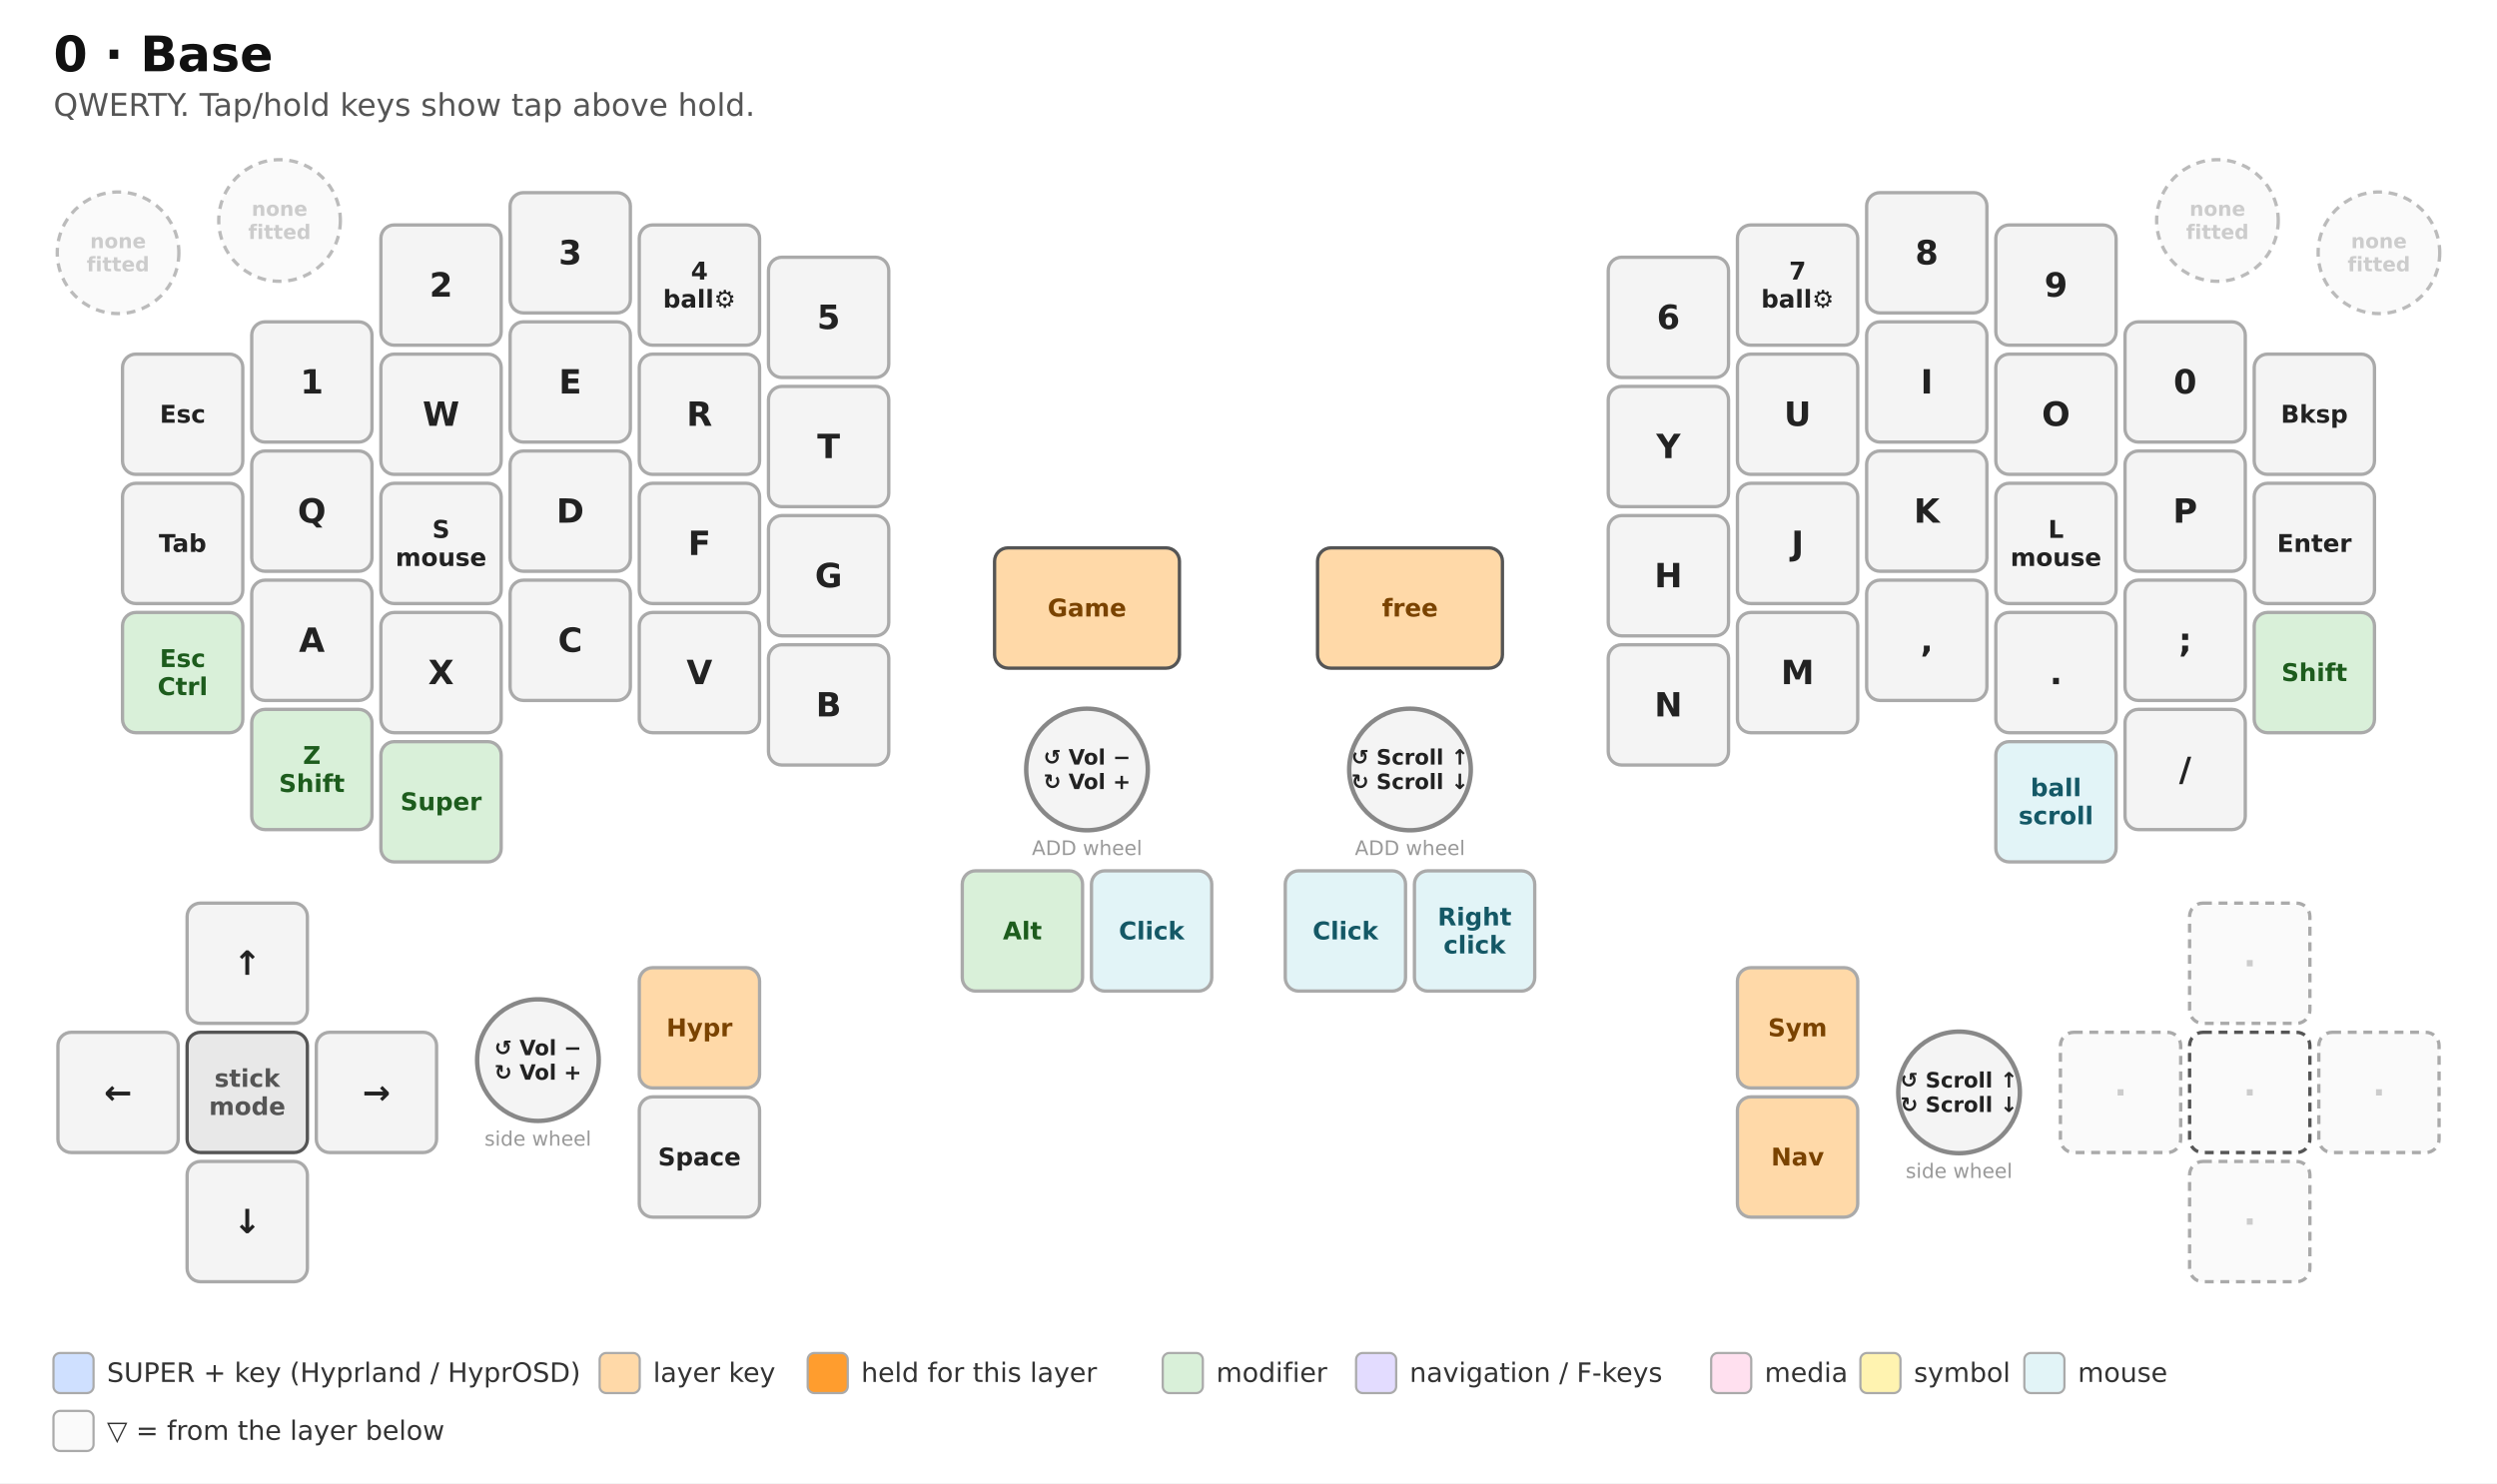
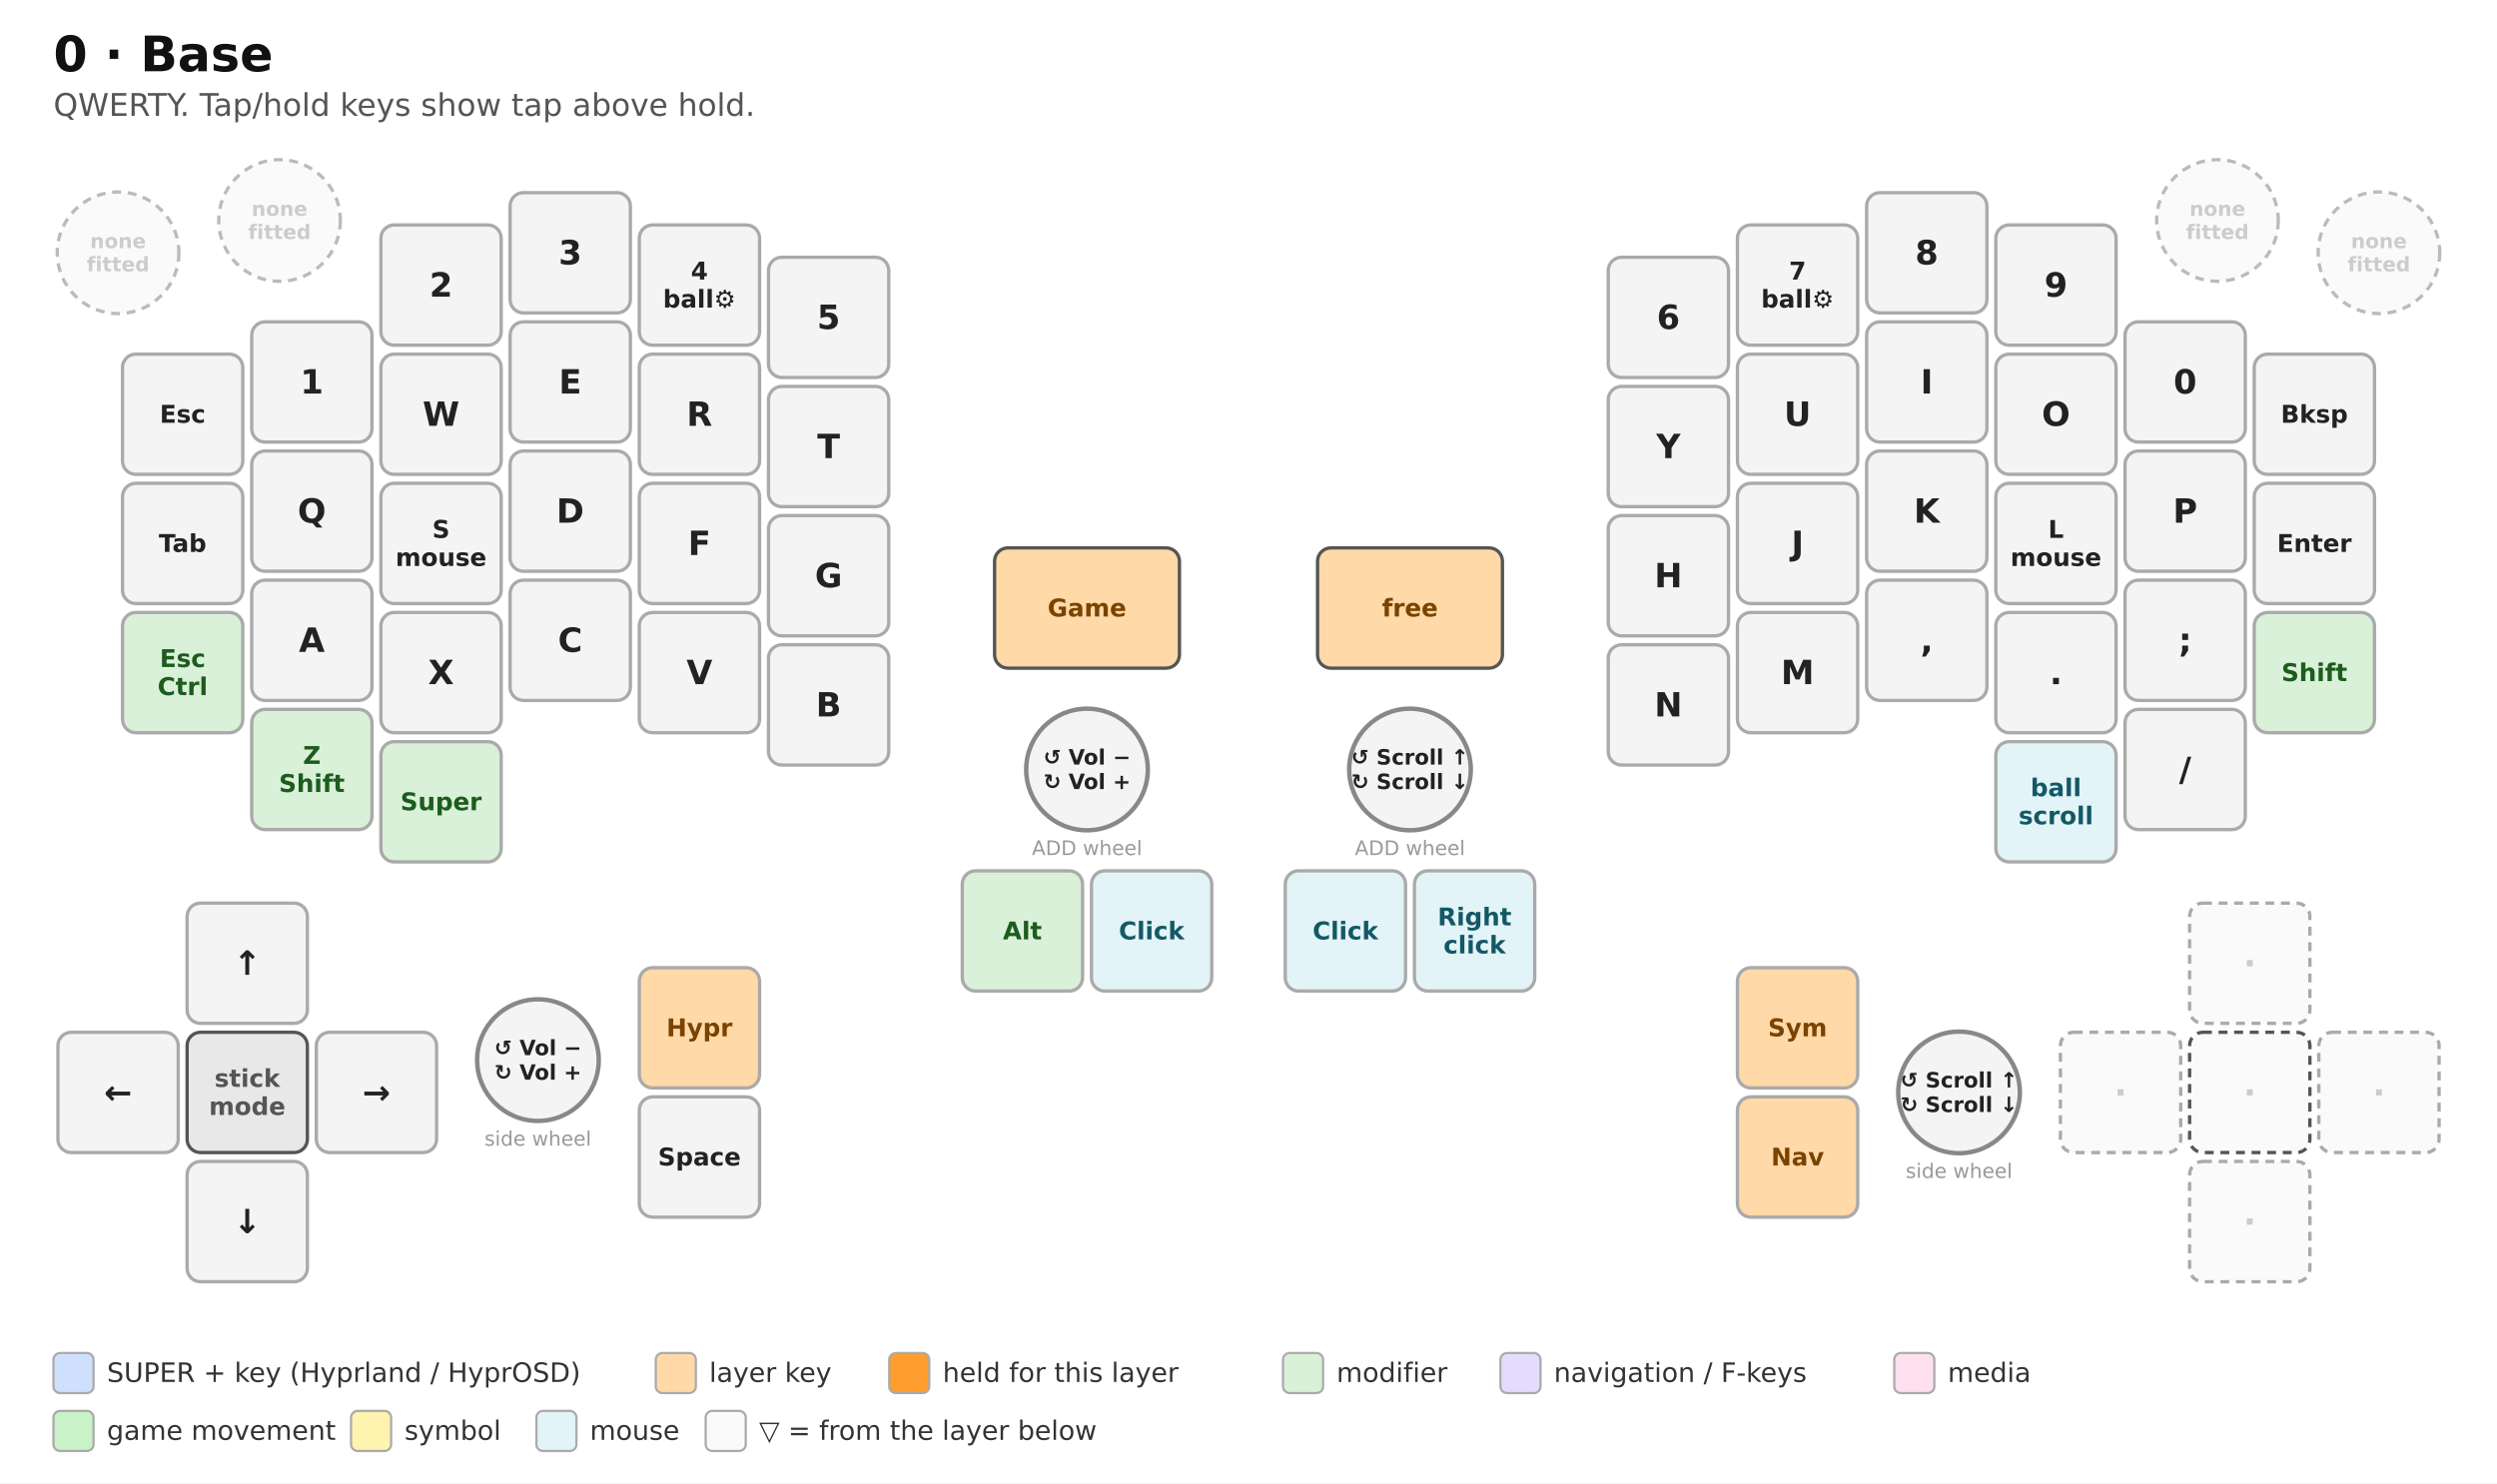
<svg xmlns="http://www.w3.org/2000/svg" width="1121" height="666" font-family="DejaVu Sans, sans-serif">
  <rect width="100%" height="100%" fill="#ffffff" />
  <text x="24" y="32" fill="#111" font-size="22" font-weight="700">0 · Base</text>
  <text x="24" y="52" fill="#555" font-size="14">QWERTY. Tap/hold keys show tap above hold.</text>
  <circle cx="125.5" cy="99.0" r="27.3" fill="#fafafa" stroke="#bbb" stroke-width="1.5" stroke-dasharray="4 3" />
  <text x="125.5" y="93.8" fill="#ccc" font-size="9" font-weight="600" text-anchor="middle" dominant-baseline="central">none</text>
  <text x="125.5" y="104.2" fill="#ccc" font-size="9" font-weight="600" text-anchor="middle" dominant-baseline="central">fitted</text>
  <circle cx="995.5" cy="99.0" r="27.3" fill="#fafafa" stroke="#bbb" stroke-width="1.5" stroke-dasharray="4 3" />
  <text x="995.5" y="93.8" fill="#ccc" font-size="9" font-weight="600" text-anchor="middle" dominant-baseline="central">none</text>
  <text x="995.5" y="104.2" fill="#ccc" font-size="9" font-weight="600" text-anchor="middle" dominant-baseline="central">fitted</text>
  <circle cx="53.0" cy="113.5" r="27.3" fill="#fafafa" stroke="#bbb" stroke-width="1.5" stroke-dasharray="4 3" />
  <text x="53.0" y="108.3" fill="#ccc" font-size="9" font-weight="600" text-anchor="middle" dominant-baseline="central">none</text>
  <text x="53.0" y="118.7" fill="#ccc" font-size="9" font-weight="600" text-anchor="middle" dominant-baseline="central">fitted</text>
  <rect x="229.0" y="86.5" width="54.0" height="54.0" rx="6" fill="#f4f4f4" stroke="#aaa" stroke-width="1.5" />
  <text x="256.0" y="113.5" fill="#222" font-size="15" font-weight="600" text-anchor="middle" dominant-baseline="central">3</text>
  <rect x="838.0" y="86.5" width="54.0" height="54.0" rx="6" fill="#f4f4f4" stroke="#aaa" stroke-width="1.5" />
  <text x="865.0" y="113.5" fill="#222" font-size="15" font-weight="600" text-anchor="middle" dominant-baseline="central">8</text>
  <circle cx="1068.0" cy="113.5" r="27.3" fill="#fafafa" stroke="#bbb" stroke-width="1.5" stroke-dasharray="4 3" />
  <text x="1068.0" y="108.3" fill="#ccc" font-size="9" font-weight="600" text-anchor="middle" dominant-baseline="central">none</text>
  <text x="1068.0" y="118.7" fill="#ccc" font-size="9" font-weight="600" text-anchor="middle" dominant-baseline="central">fitted</text>
  <rect x="171.0" y="101.0" width="54.0" height="54.0" rx="6" fill="#f4f4f4" stroke="#aaa" stroke-width="1.5" />
  <text x="198.0" y="128.0" fill="#222" font-size="15" font-weight="600" text-anchor="middle" dominant-baseline="central">2</text>
  <rect x="287.0" y="101.0" width="54.0" height="54.0" rx="6" fill="#f4f4f4" stroke="#aaa" stroke-width="1.5" />
  <text x="314.0" y="121.7" fill="#222" font-size="11" font-weight="600" text-anchor="middle" dominant-baseline="central">4</text>
  <text x="314.0" y="134.3" fill="#222" font-size="11" font-weight="600" text-anchor="middle" dominant-baseline="central">ball⚙</text>
  <rect x="780.0" y="101.0" width="54.0" height="54.0" rx="6" fill="#f4f4f4" stroke="#aaa" stroke-width="1.5" />
  <text x="807.0" y="121.7" fill="#222" font-size="11" font-weight="600" text-anchor="middle" dominant-baseline="central">7</text>
  <text x="807.0" y="134.3" fill="#222" font-size="11" font-weight="600" text-anchor="middle" dominant-baseline="central">ball⚙</text>
  <rect x="896.0" y="101.0" width="54.0" height="54.0" rx="6" fill="#f4f4f4" stroke="#aaa" stroke-width="1.5" />
  <text x="923.0" y="128.0" fill="#222" font-size="15" font-weight="600" text-anchor="middle" dominant-baseline="central">9</text>
  <rect x="345.0" y="115.5" width="54.0" height="54.0" rx="6" fill="#f4f4f4" stroke="#aaa" stroke-width="1.5" />
  <text x="372.0" y="142.5" fill="#222" font-size="15" font-weight="600" text-anchor="middle" dominant-baseline="central">5</text>
  <rect x="722.0" y="115.5" width="54.0" height="54.0" rx="6" fill="#f4f4f4" stroke="#aaa" stroke-width="1.5" />
  <text x="749.0" y="142.5" fill="#222" font-size="15" font-weight="600" text-anchor="middle" dominant-baseline="central">6</text>
  <rect x="113.0" y="144.5" width="54.0" height="54.0" rx="6" fill="#f4f4f4" stroke="#aaa" stroke-width="1.5" />
  <text x="140.0" y="171.5" fill="#222" font-size="15" font-weight="600" text-anchor="middle" dominant-baseline="central">1</text>
  <rect x="229.0" y="144.5" width="54.0" height="54.0" rx="6" fill="#f4f4f4" stroke="#aaa" stroke-width="1.5" />
  <text x="256.0" y="171.5" fill="#222" font-size="15" font-weight="600" text-anchor="middle" dominant-baseline="central">E</text>
  <rect x="838.0" y="144.5" width="54.0" height="54.0" rx="6" fill="#f4f4f4" stroke="#aaa" stroke-width="1.5" />
  <text x="865.0" y="171.5" fill="#222" font-size="15" font-weight="600" text-anchor="middle" dominant-baseline="central">I</text>
  <rect x="954.0" y="144.5" width="54.0" height="54.0" rx="6" fill="#f4f4f4" stroke="#aaa" stroke-width="1.5" />
  <text x="981.0" y="171.5" fill="#222" font-size="15" font-weight="600" text-anchor="middle" dominant-baseline="central">0</text>
  <rect x="55.0" y="159.0" width="54.0" height="54.0" rx="6" fill="#f4f4f4" stroke="#aaa" stroke-width="1.5" />
  <text x="82.0" y="186.0" fill="#222" font-size="11" font-weight="600" text-anchor="middle" dominant-baseline="central">Esc</text>
  <rect x="171.0" y="159.0" width="54.0" height="54.0" rx="6" fill="#f4f4f4" stroke="#aaa" stroke-width="1.5" />
  <text x="198.0" y="186.0" fill="#222" font-size="15" font-weight="600" text-anchor="middle" dominant-baseline="central">W</text>
  <rect x="287.0" y="159.0" width="54.0" height="54.0" rx="6" fill="#f4f4f4" stroke="#aaa" stroke-width="1.5" />
  <text x="314.0" y="186.0" fill="#222" font-size="15" font-weight="600" text-anchor="middle" dominant-baseline="central">R</text>
  <rect x="780.0" y="159.0" width="54.0" height="54.0" rx="6" fill="#f4f4f4" stroke="#aaa" stroke-width="1.5" />
  <text x="807.0" y="186.0" fill="#222" font-size="15" font-weight="600" text-anchor="middle" dominant-baseline="central">U</text>
  <rect x="896.0" y="159.0" width="54.0" height="54.0" rx="6" fill="#f4f4f4" stroke="#aaa" stroke-width="1.5" />
  <text x="923.0" y="186.0" fill="#222" font-size="15" font-weight="600" text-anchor="middle" dominant-baseline="central">O</text>
  <rect x="1012.0" y="159.0" width="54.0" height="54.0" rx="6" fill="#f4f4f4" stroke="#aaa" stroke-width="1.5" />
  <text x="1039.0" y="186.0" fill="#222" font-size="11" font-weight="600" text-anchor="middle" dominant-baseline="central">Bksp</text>
  <rect x="345.0" y="173.5" width="54.0" height="54.0" rx="6" fill="#f4f4f4" stroke="#aaa" stroke-width="1.5" />
  <text x="372.0" y="200.5" fill="#222" font-size="15" font-weight="600" text-anchor="middle" dominant-baseline="central">T</text>
  <rect x="722.0" y="173.5" width="54.0" height="54.0" rx="6" fill="#f4f4f4" stroke="#aaa" stroke-width="1.5" />
  <text x="749.0" y="200.5" fill="#222" font-size="15" font-weight="600" text-anchor="middle" dominant-baseline="central">Y</text>
  <rect x="113.0" y="202.5" width="54.0" height="54.0" rx="6" fill="#f4f4f4" stroke="#aaa" stroke-width="1.5" />
  <text x="140.0" y="229.5" fill="#222" font-size="15" font-weight="600" text-anchor="middle" dominant-baseline="central">Q</text>
  <rect x="229.0" y="202.5" width="54.0" height="54.0" rx="6" fill="#f4f4f4" stroke="#aaa" stroke-width="1.5" />
  <text x="256.0" y="229.5" fill="#222" font-size="15" font-weight="600" text-anchor="middle" dominant-baseline="central">D</text>
  <rect x="838.0" y="202.5" width="54.0" height="54.0" rx="6" fill="#f4f4f4" stroke="#aaa" stroke-width="1.5" />
  <text x="865.0" y="229.5" fill="#222" font-size="15" font-weight="600" text-anchor="middle" dominant-baseline="central">K</text>
  <rect x="954.0" y="202.5" width="54.0" height="54.0" rx="6" fill="#f4f4f4" stroke="#aaa" stroke-width="1.5" />
  <text x="981.0" y="229.5" fill="#222" font-size="15" font-weight="600" text-anchor="middle" dominant-baseline="central">P</text>
  <rect x="55.0" y="217.0" width="54.0" height="54.0" rx="6" fill="#f4f4f4" stroke="#aaa" stroke-width="1.5" />
  <text x="82.0" y="244.0" fill="#222" font-size="11" font-weight="600" text-anchor="middle" dominant-baseline="central">Tab</text>
  <rect x="171.0" y="217.0" width="54.0" height="54.0" rx="6" fill="#f4f4f4" stroke="#aaa" stroke-width="1.5" />
  <text x="198.0" y="237.7" fill="#222" font-size="11" font-weight="600" text-anchor="middle" dominant-baseline="central">S</text>
  <text x="198.0" y="250.3" fill="#222" font-size="11" font-weight="600" text-anchor="middle" dominant-baseline="central">mouse</text>
  <rect x="287.0" y="217.0" width="54.0" height="54.0" rx="6" fill="#f4f4f4" stroke="#aaa" stroke-width="1.5" />
  <text x="314.0" y="244.0" fill="#222" font-size="15" font-weight="600" text-anchor="middle" dominant-baseline="central">F</text>
  <rect x="780.0" y="217.0" width="54.0" height="54.0" rx="6" fill="#f4f4f4" stroke="#aaa" stroke-width="1.5" />
  <text x="807.0" y="244.0" fill="#222" font-size="15" font-weight="600" text-anchor="middle" dominant-baseline="central">J</text>
  <rect x="896.0" y="217.0" width="54.0" height="54.0" rx="6" fill="#f4f4f4" stroke="#aaa" stroke-width="1.5" />
  <text x="923.0" y="237.7" fill="#222" font-size="11" font-weight="600" text-anchor="middle" dominant-baseline="central">L</text>
  <text x="923.0" y="250.3" fill="#222" font-size="11" font-weight="600" text-anchor="middle" dominant-baseline="central">mouse</text>
  <rect x="1012.0" y="217.0" width="54.0" height="54.0" rx="6" fill="#f4f4f4" stroke="#aaa" stroke-width="1.5" />
  <text x="1039.0" y="244.0" fill="#222" font-size="11" font-weight="600" text-anchor="middle" dominant-baseline="central">Enter</text>
  <rect x="345.0" y="231.5" width="54.0" height="54.0" rx="6" fill="#f4f4f4" stroke="#aaa" stroke-width="1.5" />
  <text x="372.0" y="258.5" fill="#222" font-size="15" font-weight="600" text-anchor="middle" dominant-baseline="central">G</text>
  <rect x="722.0" y="231.5" width="54.0" height="54.0" rx="6" fill="#f4f4f4" stroke="#aaa" stroke-width="1.5" />
  <text x="749.0" y="258.5" fill="#222" font-size="15" font-weight="600" text-anchor="middle" dominant-baseline="central">H</text>
  <rect x="446.5" y="246.0" width="83.0" height="54.0" rx="6" fill="#ffd9a8" stroke="#555" stroke-width="1.5" />
  <text x="488.0" y="273.0" fill="#7a4300" font-size="11" font-weight="600" text-anchor="middle" dominant-baseline="central">Game</text>
  <rect x="591.5" y="246.0" width="83.0" height="54.0" rx="6" fill="#ffd9a8" stroke="#555" stroke-width="1.5" />
  <text x="633.0" y="273.0" fill="#7a4300" font-size="11" font-weight="600" text-anchor="middle" dominant-baseline="central">free</text>
  <rect x="113.0" y="260.5" width="54.0" height="54.0" rx="6" fill="#f4f4f4" stroke="#aaa" stroke-width="1.5" />
  <text x="140.0" y="287.5" fill="#222" font-size="15" font-weight="600" text-anchor="middle" dominant-baseline="central">A</text>
  <rect x="229.0" y="260.5" width="54.0" height="54.0" rx="6" fill="#f4f4f4" stroke="#aaa" stroke-width="1.5" />
  <text x="256.0" y="287.5" fill="#222" font-size="15" font-weight="600" text-anchor="middle" dominant-baseline="central">C</text>
  <rect x="838.0" y="260.5" width="54.0" height="54.0" rx="6" fill="#f4f4f4" stroke="#aaa" stroke-width="1.5" />
  <text x="865.0" y="287.5" fill="#222" font-size="15" font-weight="600" text-anchor="middle" dominant-baseline="central">,</text>
  <rect x="954.0" y="260.5" width="54.0" height="54.0" rx="6" fill="#f4f4f4" stroke="#aaa" stroke-width="1.5" />
  <text x="981.0" y="287.5" fill="#222" font-size="15" font-weight="600" text-anchor="middle" dominant-baseline="central">;</text>
  <rect x="55.0" y="275.0" width="54.0" height="54.0" rx="6" fill="#d9f0d9" stroke="#aaa" stroke-width="1.5" />
  <text x="82.0" y="295.7" fill="#1d5c1d" font-size="11" font-weight="600" text-anchor="middle" dominant-baseline="central">Esc</text>
  <text x="82.0" y="308.3" fill="#1d5c1d" font-size="11" font-weight="600" text-anchor="middle" dominant-baseline="central">Ctrl</text>
  <rect x="171.0" y="275.0" width="54.0" height="54.0" rx="6" fill="#f4f4f4" stroke="#aaa" stroke-width="1.5" />
  <text x="198.0" y="302.0" fill="#222" font-size="15" font-weight="600" text-anchor="middle" dominant-baseline="central">X</text>
  <rect x="287.0" y="275.0" width="54.0" height="54.0" rx="6" fill="#f4f4f4" stroke="#aaa" stroke-width="1.5" />
  <text x="314.0" y="302.0" fill="#222" font-size="15" font-weight="600" text-anchor="middle" dominant-baseline="central">V</text>
  <rect x="780.0" y="275.0" width="54.0" height="54.0" rx="6" fill="#f4f4f4" stroke="#aaa" stroke-width="1.5" />
  <text x="807.0" y="302.0" fill="#222" font-size="15" font-weight="600" text-anchor="middle" dominant-baseline="central">M</text>
  <rect x="896.0" y="275.0" width="54.0" height="54.0" rx="6" fill="#f4f4f4" stroke="#aaa" stroke-width="1.5" />
  <text x="923.0" y="302.0" fill="#222" font-size="15" font-weight="600" text-anchor="middle" dominant-baseline="central">.</text>
  <rect x="1012.0" y="275.0" width="54.0" height="54.0" rx="6" fill="#d9f0d9" stroke="#aaa" stroke-width="1.5" />
  <text x="1039.0" y="302.0" fill="#1d5c1d" font-size="11" font-weight="600" text-anchor="middle" dominant-baseline="central">Shift</text>
  <rect x="345.0" y="289.5" width="54.0" height="54.0" rx="6" fill="#f4f4f4" stroke="#aaa" stroke-width="1.5" />
  <text x="372.0" y="316.5" fill="#222" font-size="15" font-weight="600" text-anchor="middle" dominant-baseline="central">B</text>
  <rect x="722.0" y="289.5" width="54.0" height="54.0" rx="6" fill="#f4f4f4" stroke="#aaa" stroke-width="1.5" />
  <text x="749.0" y="316.5" fill="#222" font-size="15" font-weight="600" text-anchor="middle" dominant-baseline="central">N</text>
  <rect x="113.0" y="318.5" width="54.0" height="54.0" rx="6" fill="#d9f0d9" stroke="#aaa" stroke-width="1.5" />
  <text x="140.0" y="339.2" fill="#1d5c1d" font-size="11" font-weight="600" text-anchor="middle" dominant-baseline="central">Z</text>
  <text x="140.0" y="351.8" fill="#1d5c1d" font-size="11" font-weight="600" text-anchor="middle" dominant-baseline="central">Shift</text>
  <circle cx="488.0" cy="345.5" r="27.3" fill="#f4f4f4" stroke="#888" stroke-width="2" />
  <text x="488.0" y="340.0" fill="#222" font-size="9.5" font-weight="600" text-anchor="middle" dominant-baseline="central">↺ Vol −</text>
  <text x="488.0" y="351.0" fill="#222" font-size="9.5" font-weight="600" text-anchor="middle" dominant-baseline="central">↻ Vol +</text>
  <text x="488.0" y="380.8" fill="#999" font-size="9" font-weight="400" text-anchor="middle" dominant-baseline="central">ADD wheel</text>
  <circle cx="633.0" cy="345.5" r="27.3" fill="#f4f4f4" stroke="#888" stroke-width="2" />
  <text x="633.0" y="340.0" fill="#222" font-size="9.5" font-weight="600" text-anchor="middle" dominant-baseline="central">↺ Scroll ↑</text>
  <text x="633.0" y="351.0" fill="#222" font-size="9.5" font-weight="600" text-anchor="middle" dominant-baseline="central">↻ Scroll ↓</text>
  <text x="633.0" y="380.8" fill="#999" font-size="9" font-weight="400" text-anchor="middle" dominant-baseline="central">ADD wheel</text>
  <rect x="954.0" y="318.5" width="54.0" height="54.0" rx="6" fill="#f4f4f4" stroke="#aaa" stroke-width="1.5" />
  <text x="981.0" y="345.5" fill="#222" font-size="15" font-weight="600" text-anchor="middle" dominant-baseline="central">/</text>
  <rect x="171.0" y="333.0" width="54.0" height="54.0" rx="6" fill="#d9f0d9" stroke="#aaa" stroke-width="1.5" />
  <text x="198.0" y="360.0" fill="#1d5c1d" font-size="11" font-weight="600" text-anchor="middle" dominant-baseline="central">Super</text>
  <rect x="896.0" y="333.0" width="54.0" height="54.0" rx="6" fill="#e2f4f7" stroke="#aaa" stroke-width="1.5" />
  <text x="923.0" y="353.7" fill="#145866" font-size="11" font-weight="600" text-anchor="middle" dominant-baseline="central">ball</text>
  <text x="923.0" y="366.3" fill="#145866" font-size="11" font-weight="600" text-anchor="middle" dominant-baseline="central">scroll</text>
  <rect x="432.0" y="391.0" width="54.0" height="54.0" rx="6" fill="#d9f0d9" stroke="#aaa" stroke-width="1.5" />
  <text x="459.0" y="418.0" fill="#1d5c1d" font-size="11" font-weight="600" text-anchor="middle" dominant-baseline="central">Alt</text>
  <rect x="490.0" y="391.0" width="54.0" height="54.0" rx="6" fill="#e2f4f7" stroke="#aaa" stroke-width="1.5" />
  <text x="517.0" y="418.0" fill="#145866" font-size="11" font-weight="600" text-anchor="middle" dominant-baseline="central">Click</text>
  <rect x="577.0" y="391.0" width="54.0" height="54.0" rx="6" fill="#e2f4f7" stroke="#aaa" stroke-width="1.5" />
  <text x="604.0" y="418.0" fill="#145866" font-size="11" font-weight="600" text-anchor="middle" dominant-baseline="central">Click</text>
  <rect x="635.0" y="391.0" width="54.0" height="54.0" rx="6" fill="#e2f4f7" stroke="#aaa" stroke-width="1.5" />
  <text x="662.0" y="411.7" fill="#145866" font-size="11" font-weight="600" text-anchor="middle" dominant-baseline="central">Right</text>
  <text x="662.0" y="424.3" fill="#145866" font-size="11" font-weight="600" text-anchor="middle" dominant-baseline="central">click</text>
  <rect x="84.0" y="405.5" width="54.0" height="54.0" rx="6" fill="#f4f4f4" stroke="#aaa" stroke-width="1.5" />
  <text x="111.0" y="432.5" fill="#222" font-size="15" font-weight="600" text-anchor="middle" dominant-baseline="central">↑</text>
  <rect x="983.0" y="405.5" width="54.0" height="54.0" rx="6" fill="#fafafa" stroke="#aaa" stroke-width="1.5" stroke-dasharray="4 3" />
  <text x="1010.0" y="432.5" fill="#ccc" font-size="15" font-weight="600" text-anchor="middle" dominant-baseline="central">·</text>
  <rect x="287.0" y="434.5" width="54.0" height="54.0" rx="6" fill="#ffd9a8" stroke="#aaa" stroke-width="1.5" />
  <text x="314.0" y="461.5" fill="#7a4300" font-size="11" font-weight="600" text-anchor="middle" dominant-baseline="central">Hypr</text>
  <rect x="780.0" y="434.5" width="54.0" height="54.0" rx="6" fill="#ffd9a8" stroke="#aaa" stroke-width="1.5" />
  <text x="807.0" y="461.5" fill="#7a4300" font-size="11" font-weight="600" text-anchor="middle" dominant-baseline="central">Sym</text>
  <circle cx="241.5" cy="476.0" r="27.3" fill="#f4f4f4" stroke="#888" stroke-width="2" />
  <text x="241.5" y="470.5" fill="#222" font-size="9.5" font-weight="600" text-anchor="middle" dominant-baseline="central">↺ Vol −</text>
  <text x="241.5" y="481.5" fill="#222" font-size="9.5" font-weight="600" text-anchor="middle" dominant-baseline="central">↻ Vol +</text>
  <text x="241.5" y="511.3" fill="#999" font-size="9" font-weight="400" text-anchor="middle" dominant-baseline="central">side wheel</text>
  <rect x="26.0" y="463.5" width="54.0" height="54.0" rx="6" fill="#f4f4f4" stroke="#aaa" stroke-width="1.5" />
  <text x="53.0" y="490.5" fill="#222" font-size="15" font-weight="600" text-anchor="middle" dominant-baseline="central">←</text>
  <rect x="84.0" y="463.5" width="54.0" height="54.0" rx="6" fill="#e8e8e8" stroke="#555" stroke-width="1.5" />
  <text x="111.0" y="484.2" fill="#555" font-size="11" font-weight="600" text-anchor="middle" dominant-baseline="central">stick</text>
  <text x="111.0" y="496.8" fill="#555" font-size="11" font-weight="600" text-anchor="middle" dominant-baseline="central">mode</text>
  <rect x="142.0" y="463.5" width="54.0" height="54.0" rx="6" fill="#f4f4f4" stroke="#aaa" stroke-width="1.5" />
  <text x="169.0" y="490.5" fill="#222" font-size="15" font-weight="600" text-anchor="middle" dominant-baseline="central">→</text>
  <circle cx="879.5" cy="490.5" r="27.3" fill="#f4f4f4" stroke="#888" stroke-width="2" />
  <text x="879.5" y="485.0" fill="#222" font-size="9.5" font-weight="600" text-anchor="middle" dominant-baseline="central">↺ Scroll ↑</text>
  <text x="879.5" y="496.0" fill="#222" font-size="9.5" font-weight="600" text-anchor="middle" dominant-baseline="central">↻ Scroll ↓</text>
  <text x="879.5" y="525.8" fill="#999" font-size="9" font-weight="400" text-anchor="middle" dominant-baseline="central">side wheel</text>
  <rect x="925.0" y="463.5" width="54.0" height="54.0" rx="6" fill="#fafafa" stroke="#aaa" stroke-width="1.5" stroke-dasharray="4 3" />
  <text x="952.0" y="490.5" fill="#ccc" font-size="15" font-weight="600" text-anchor="middle" dominant-baseline="central">·</text>
  <rect x="983.0" y="463.5" width="54.0" height="54.0" rx="6" fill="#fafafa" stroke="#555" stroke-width="1.5" stroke-dasharray="4 3" />
  <text x="1010.0" y="490.5" fill="#ccc" font-size="15" font-weight="600" text-anchor="middle" dominant-baseline="central">·</text>
  <rect x="1041.0" y="463.5" width="54.0" height="54.0" rx="6" fill="#fafafa" stroke="#aaa" stroke-width="1.5" stroke-dasharray="4 3" />
  <text x="1068.0" y="490.5" fill="#ccc" font-size="15" font-weight="600" text-anchor="middle" dominant-baseline="central">·</text>
  <rect x="287.0" y="492.5" width="54.0" height="54.0" rx="6" fill="#f4f4f4" stroke="#aaa" stroke-width="1.5" />
  <text x="314.0" y="519.5" fill="#222" font-size="11" font-weight="600" text-anchor="middle" dominant-baseline="central">Space</text>
  <rect x="780.0" y="492.5" width="54.0" height="54.0" rx="6" fill="#ffd9a8" stroke="#aaa" stroke-width="1.5" />
  <text x="807.0" y="519.5" fill="#7a4300" font-size="11" font-weight="600" text-anchor="middle" dominant-baseline="central">Nav</text>
  <rect x="84.0" y="521.5" width="54.0" height="54.0" rx="6" fill="#f4f4f4" stroke="#aaa" stroke-width="1.5" />
  <text x="111.0" y="548.5" fill="#222" font-size="15" font-weight="600" text-anchor="middle" dominant-baseline="central">↓</text>
  <rect x="983.0" y="521.5" width="54.0" height="54.0" rx="6" fill="#fafafa" stroke="#aaa" stroke-width="1.5" stroke-dasharray="4 3" />
  <text x="1010.0" y="548.5" fill="#ccc" font-size="15" font-weight="600" text-anchor="middle" dominant-baseline="central">·</text>
  <rect x="24" y="607.5" width="18" height="18" rx="3" fill="#cfe0ff" stroke="#aaa" />
  <text x="48" y="620.5" font-size="12" fill="#333">SUPER + key (Hyprland / HyprOSD)</text>
-   <rect x="269.2" y="607.5" width="18" height="18" rx="3" fill="#ffd9a8" stroke="#aaa" />
-   <text x="293.2" y="620.5" font-size="12" fill="#333">layer key</text>
-   <rect x="362.6" y="607.5" width="18" height="18" rx="3" fill="#ff9d2e" stroke="#aaa" />
-   <text x="386.6" y="620.5" font-size="12" fill="#333">held for this layer</text>
-   <rect x="522.0" y="607.5" width="18" height="18" rx="3" fill="#d9f0d9" stroke="#aaa" />
-   <text x="546.0" y="620.5" font-size="12" fill="#333">modifier</text>
-   <rect x="608.8" y="607.5" width="18" height="18" rx="3" fill="#e3dcff" stroke="#aaa" />
-   <text x="632.8" y="620.5" font-size="12" fill="#333">navigation / F-keys</text>
-   <rect x="768.2" y="607.5" width="18" height="18" rx="3" fill="#ffe0ef" stroke="#aaa" />
-   <text x="792.2" y="620.5" font-size="12" fill="#333">media</text>
-   <rect x="835.2" y="607.5" width="18" height="18" rx="3" fill="#fff3b0" stroke="#aaa" />
-   <text x="859.2" y="620.5" font-size="12" fill="#333">symbol</text>
-   <rect x="908.8" y="607.5" width="18" height="18" rx="3" fill="#e2f4f7" stroke="#aaa" />
-   <text x="932.8" y="620.5" font-size="12" fill="#333">mouse</text>
-   <rect x="24" y="633.5" width="18" height="18" rx="3" fill="#fafafa" stroke="#aaa" />
-   <text x="48" y="646.5" font-size="12" fill="#333">▽ = from the layer below</text>
+   <rect x="294.4" y="607.5" width="18" height="18" rx="3" fill="#ffd9a8" stroke="#aaa" />
+   <text x="318.4" y="620.5" font-size="12" fill="#333">layer key</text>
+   <rect x="399.2" y="607.5" width="18" height="18" rx="3" fill="#ff9d2e" stroke="#aaa" />
+   <text x="423.2" y="620.5" font-size="12" fill="#333">held for this layer</text>
+   <rect x="576.0" y="607.5" width="18" height="18" rx="3" fill="#d9f0d9" stroke="#aaa" />
+   <text x="600.0" y="620.5" font-size="12" fill="#333">modifier</text>
+   <rect x="673.6" y="607.5" width="18" height="18" rx="3" fill="#e3dcff" stroke="#aaa" />
+   <text x="697.6" y="620.5" font-size="12" fill="#333">navigation / F-keys</text>
+   <rect x="850.4" y="607.5" width="18" height="18" rx="3" fill="#ffe0ef" stroke="#aaa" />
+   <text x="874.4" y="620.5" font-size="12" fill="#333">media</text>
+   <rect x="24" y="633.5" width="18" height="18" rx="3" fill="#c9f2c9" stroke="#aaa" />
+   <text x="48" y="646.5" font-size="12" fill="#333">game movement</text>
+   <rect x="157.6" y="633.5" width="18" height="18" rx="3" fill="#fff3b0" stroke="#aaa" />
+   <text x="181.6" y="646.5" font-size="12" fill="#333">symbol</text>
+   <rect x="240.8" y="633.5" width="18" height="18" rx="3" fill="#e2f4f7" stroke="#aaa" />
+   <text x="264.8" y="646.5" font-size="12" fill="#333">mouse</text>
+   <rect x="316.8" y="633.5" width="18" height="18" rx="3" fill="#fafafa" stroke="#aaa" />
+   <text x="340.8" y="646.5" font-size="12" fill="#333">▽ = from the layer below</text>
</svg>
